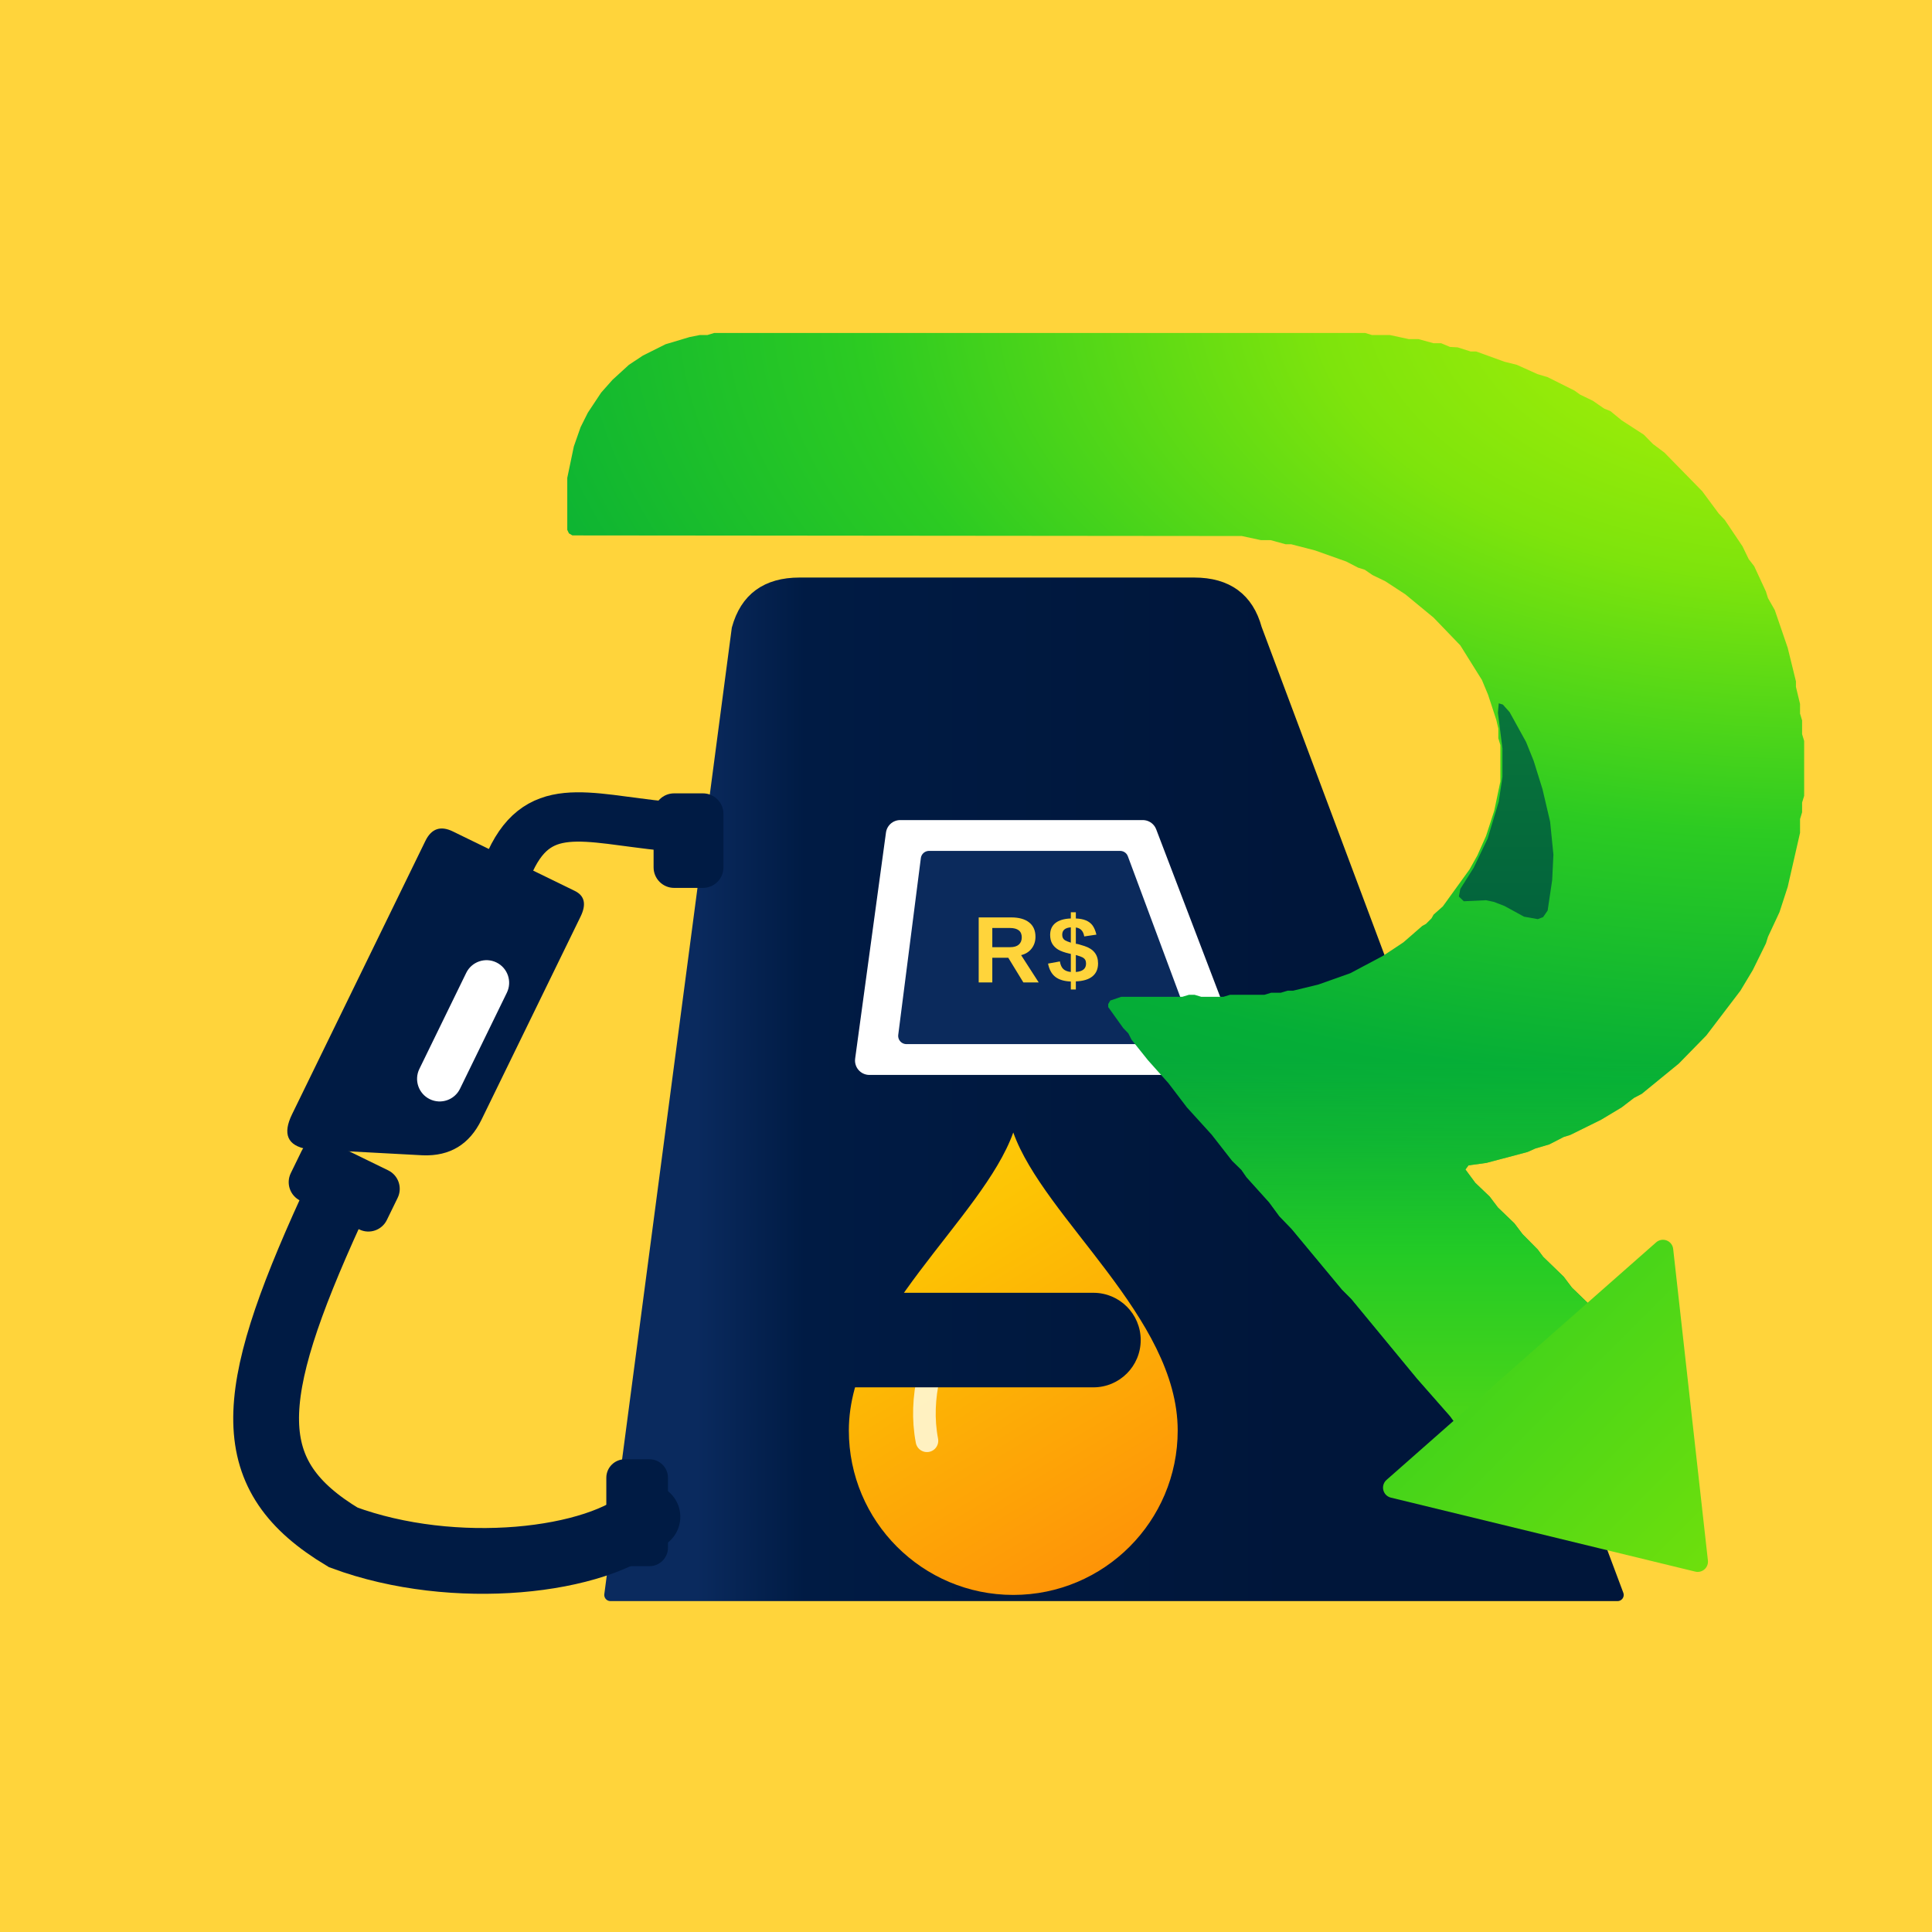
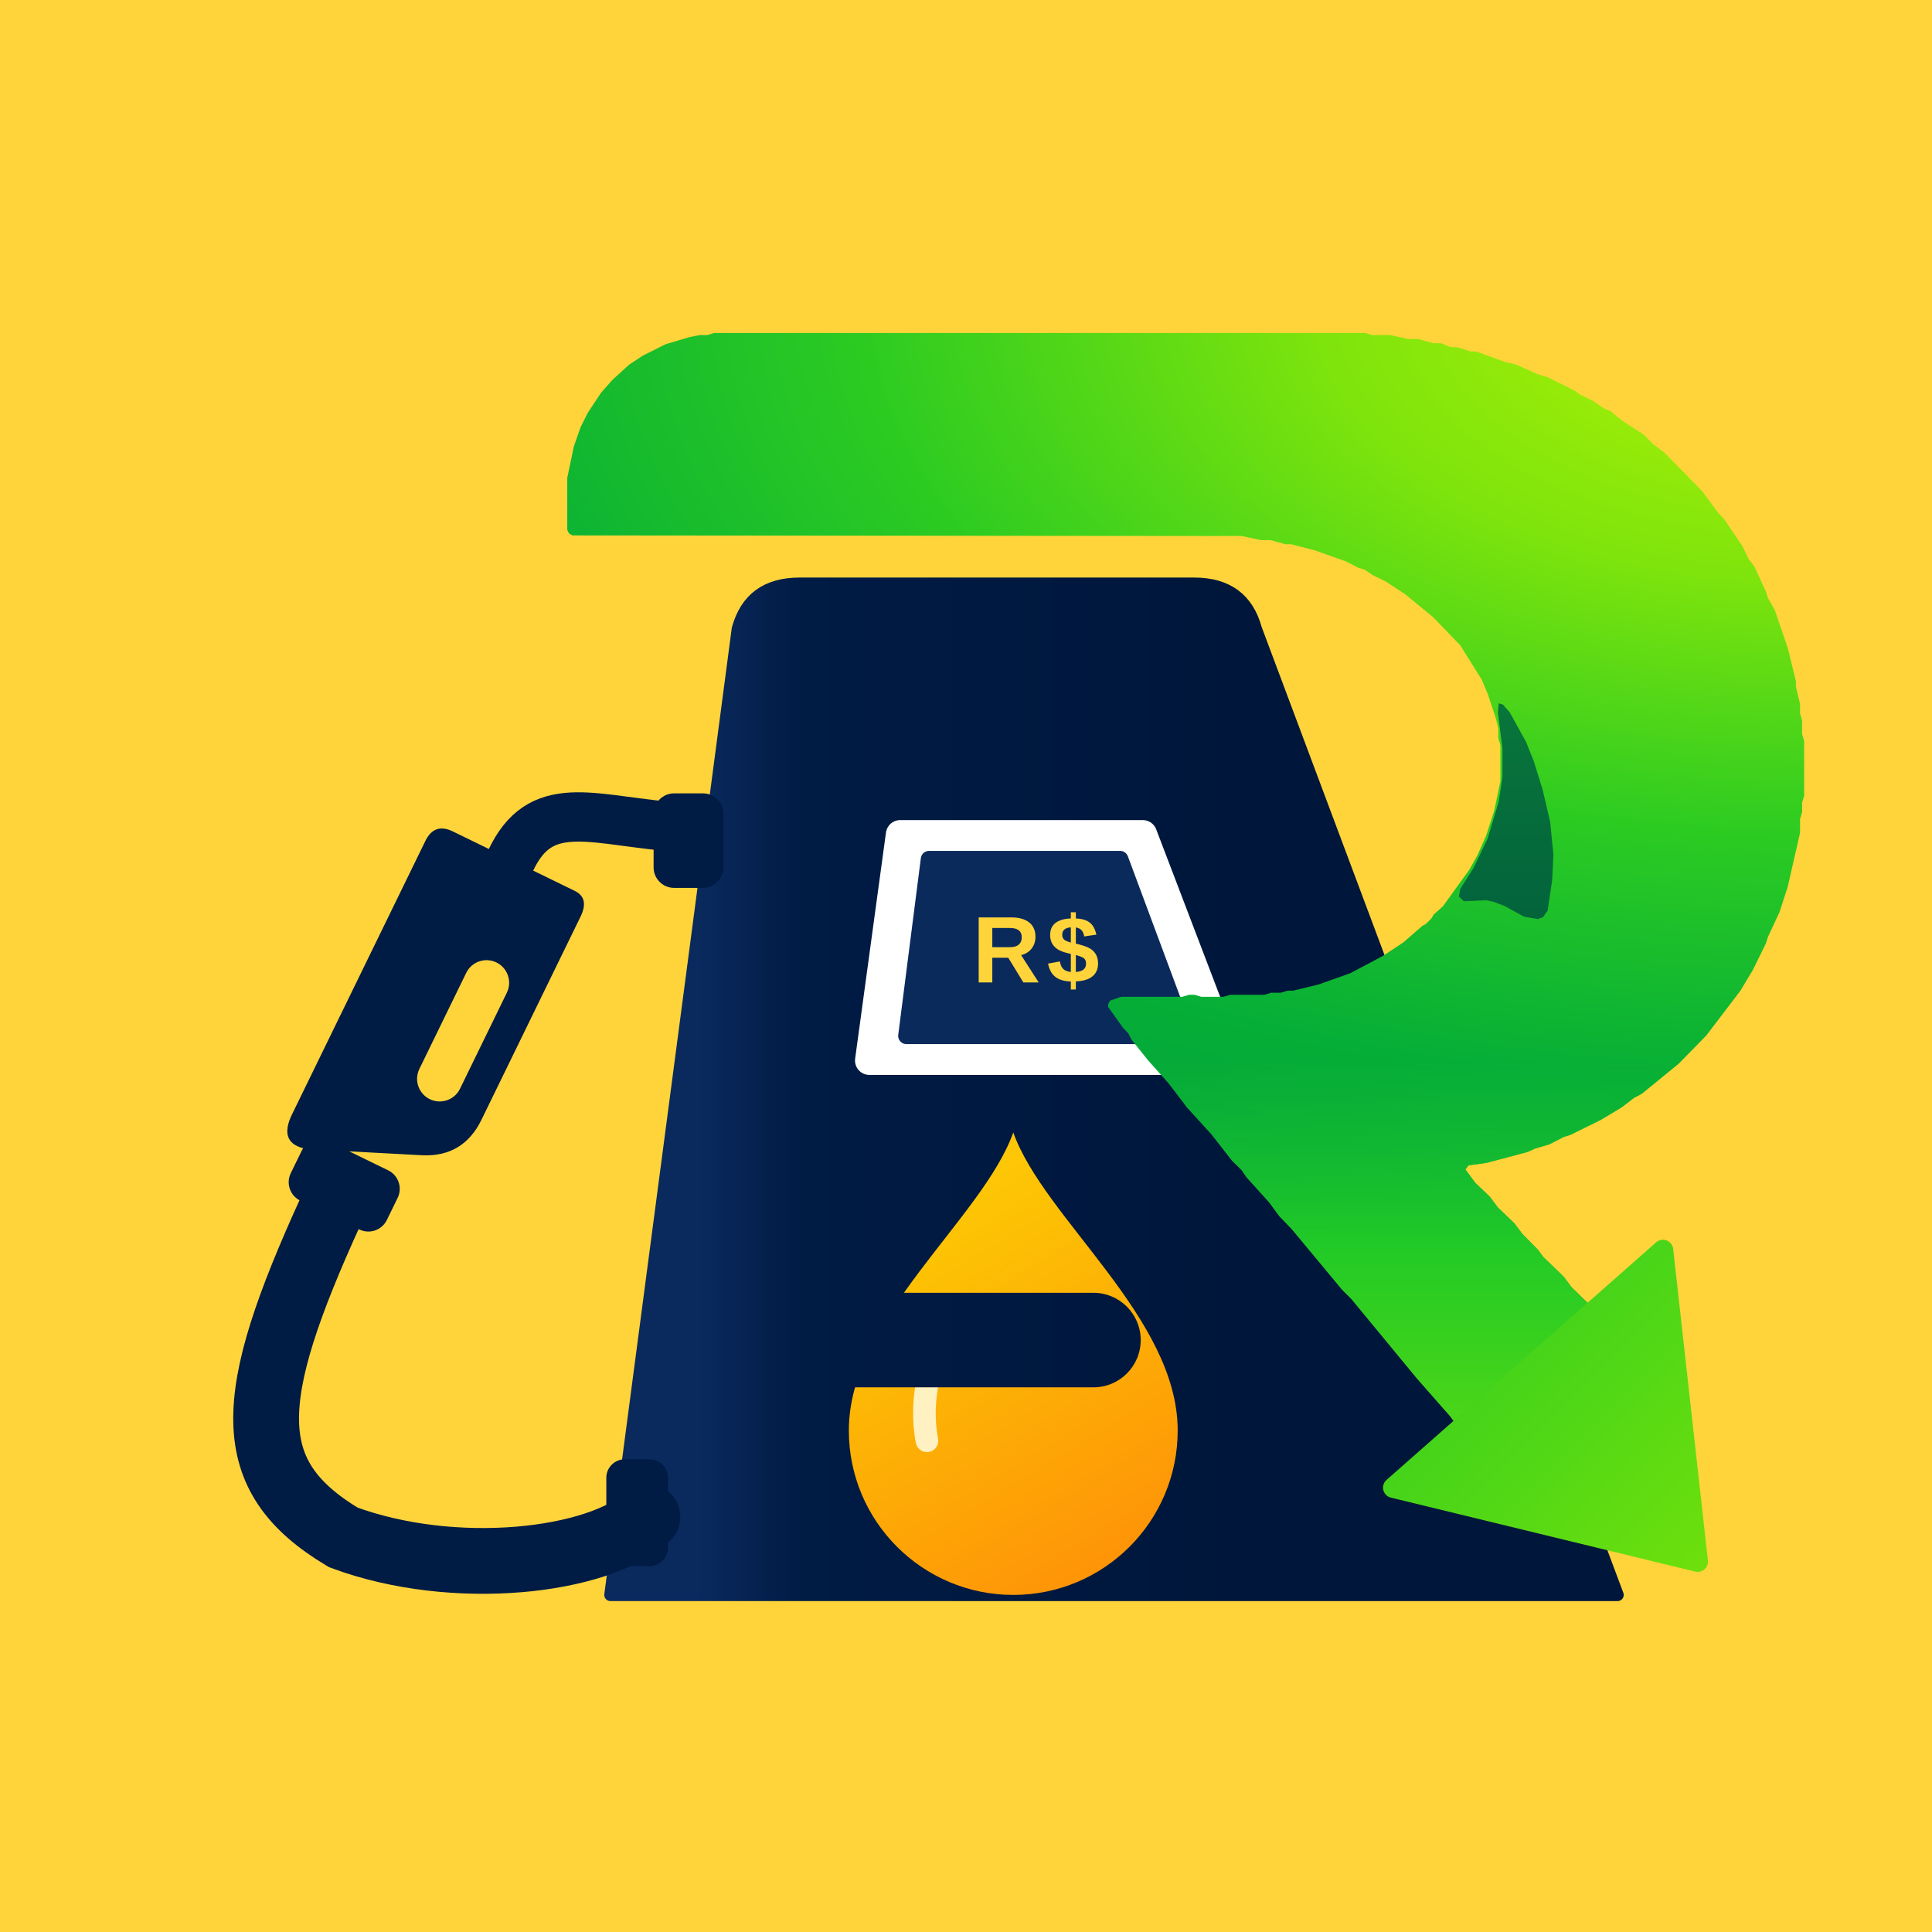
<svg xmlns="http://www.w3.org/2000/svg" viewBox="113 24 940 940">
  <defs>
    <linearGradient id="gGota" x1="500" y1="520" x2="690" y2="780" gradientUnits="userSpaceOnUse">
      <stop offset="0" stop-color="#FFE11A" />
      <stop offset=".45" stop-color="#FDC304" />
      <stop offset="1" stop-color="#FE8A08" />
    </linearGradient>
    <radialGradient id="gR" cx="1000" cy="170" r="620" gradientUnits="userSpaceOnUse" gradientTransform="translate(1000 170) scale(1.8 1) translate(-1000 -170)">
      <stop offset="0" stop-color="#B8F404" />
      <stop offset=".22" stop-color="#7EE40C" />
      <stop offset=".42" stop-color="#2CCB22" />
      <stop offset=".62" stop-color="#05AE37" />
      <stop offset="1" stop-color="#028C46" />
    </radialGradient>
    <linearGradient id="gPerna" x1="0" y1="540" x2="0" y2="800" gradientUnits="userSpaceOnUse">
      <stop offset="0" stop-color="#1DC92B" stop-opacity="0" />
      <stop offset=".35" stop-color="#22CA26" />
      <stop offset="1" stop-color="#74E10A" />
    </linearGradient>
    <linearGradient id="gSombra" x1="0" y1="340" x2="0" y2="480" gradientUnits="userSpaceOnUse">
      <stop offset="0" stop-color="#0A7A3A" />
      <stop offset="1" stop-color="#02623C" />
    </linearGradient>
    <linearGradient id="gTela" x1="0" y1="352" x2="0" y2="462" gradientUnits="userSpaceOnUse">
      <stop offset="0" stop-color="#FFFFFF" />
      <stop offset="1" stop-color="#E4ECF5" />
    </linearGradient>
    <linearGradient id="gCorpo" x1="452" y1="0" x2="744" y2="0" gradientUnits="userSpaceOnUse">
      <stop offset="0" stop-color="#0A2A5E" />
      <stop offset=".18" stop-color="#001B44" />
      <stop offset="1" stop-color="#00163A" />
    </linearGradient>
    <clipPath id="cR">
      <path d="M411.0 208.8 L405.5 215.0 L399.0 224.8 L395.5 231.8 L392.2 241.2 L389.0 256.5 L389.0 281.8 L389.8 283.5 L391.5 284.5 L717.2 284.8 L726.5 286.8 L731.2 286.8 L738.5 288.8 L741.2 288.8 L752.8 291.8 L768.0 297.2 L773.8 300.2 L777.0 301.2 L780.8 303.8 L787.0 306.8 L796.8 313.2 L810.5 324.5 L823.5 338.0 L834.0 354.8 L837.0 362.0 L841.0 374.2 L842.0 378.5 L842.0 383.2 L843.0 386.5 L843.0 404.2 L840.0 418.5 L836.0 430.8 L831.8 440.2 L828.0 447.0 L815.0 465.0 L810.5 469.0 L809.5 470.8 L806.8 473.5 L805.0 474.5 L795.8 482.5 L786.0 489.0 L770.0 497.5 L754.5 503.0 L742.2 506.0 L739.5 506.0 L736.2 507.0 L731.5 507.0 L728.2 508.0 L711.5 508.0 L708.2 509.0 L697.5 509.0 L694.2 508.0 L691.5 508.0 L688.2 509.0 L658.5 509.0 L653.2 510.8 L652.2 512.5 L652.2 514.0 L659.5 524.2 L662.0 526.8 L663.5 529.8 L671.5 539.8 L681.5 551.0 L690.5 562.8 L702.5 576.0 L712.5 588.8 L717.0 593.2 L719.5 596.8 L730.5 609.0 L735.5 615.8 L741.5 622.0 L766.0 651.5 L770.5 656.0 L802.5 694.8 L818.5 713.0 L823.5 719.8 L829.5 726.0 L834.5 732.8 L849.5 750.0 L870.5 775.8 L875.5 781.0 L885.5 793.8 L891.2 800.0 L892.8 800.8 L1011.8 800.8 L1013.2 799.8 L1013.0 797.2 L1010.8 794.2 L1002.8 786.5 L998.8 781.2 L991.8 774.5 L987.8 769.2 L981.8 763.5 L977.8 758.2 L970.8 751.5 L966.8 746.2 L953.8 732.5 L951.2 729.0 L938.8 716.5 L926.8 702.2 L914.8 690.5 L910.8 685.2 L903.8 678.5 L899.8 673.2 L890.8 664.5 L886.8 659.2 L877.8 650.5 L873.8 645.2 L863.8 635.5 L861.2 632.0 L853.8 624.5 L849.8 619.2 L841.8 611.5 L837.8 606.2 L830.8 599.5 L826.0 593.0 L827.5 591.0 L836.2 589.8 L856.2 584.5 L860.0 582.8 L866.8 580.8 L873.8 577.2 L877.0 576.2 L892.0 568.8 L902.0 562.8 L908.0 558.2 L911.8 556.2 L929.8 541.5 L943.2 527.8 L959.8 506.0 L965.8 496.0 L972.2 483.0 L973.2 479.8 L978.8 467.8 L982.8 455.5 L988.8 429.2 L988.8 422.5 L989.8 419.2 L989.8 414.5 L990.8 411.2 L990.8 384.5 L989.8 381.2 L989.8 374.5 L988.8 371.2 L988.8 366.5 L986.8 358.2 L986.8 355.5 L982.8 339.2 L976.5 320.8 L973.2 315.0 L972.2 311.8 L966.5 299.5 L963.8 296.0 L960.8 289.8 L952.2 277.0 L949.2 273.8 L941.2 263.0 L922.8 244.2 L917.2 240.0 L912.8 235.5 L902.0 228.5 L896.5 224.0 L893.5 222.8 L888.0 219.0 L881.8 216.0 L879.0 214.0 L866.0 207.5 L861.0 206.0 L851.0 201.5 L845.0 200.0 L831.2 195.0 L828.5 195.0 L822.2 193.0 L818.5 192.8 L814.2 191.0 L810.5 191.0 L803.2 189.0 L798.5 189.0 L789.2 187.0 L780.5 187.0 L777.2 186.0 L460.5 186.0 L457.2 187.0 L453.5 187.0 L448.5 188.0 L436.8 191.5 L425.8 197.0 L419.0 201.5Z" fill-rule="evenodd" />
    </clipPath>
    <linearGradient id="gCorpoNeg" x1="452" y1="0" x2="744" y2="0" gradientUnits="userSpaceOnUse">
      <stop offset="0" stop-color="#FFFFFF" />
      <stop offset="1" stop-color="#DCE5F0" />
    </linearGradient>
    <linearGradient id="gSeta" x1="760" y1="600" x2="960" y2="800" gradientUnits="userSpaceOnUse">
      <stop offset="0" stop-color="#22CA26" />
      <stop offset="1" stop-color="#74E10A" />
    </linearGradient>
    <linearGradient id="gGotaA" x1="500" y1="470" x2="700" y2="800" gradientUnits="userSpaceOnUse">
      <stop offset="0" stop-color="#FFE11A" />
      <stop offset=".45" stop-color="#FDC304" />
      <stop offset="1" stop-color="#FE8A08" />
    </linearGradient>
  </defs>
  <rect x="-2000" y="-2000" width="6000" height="6000" fill="#FFD43B" />
  <mask id="mSeta" maskUnits="userSpaceOnUse" x="-2000" y="-2000" width="6000" height="6000">
    <rect x="-2000" y="-2000" width="6000" height="6000" fill="#fff" />
    <path d="M1153.9 423.0 L553.9 951.0 L949.9 1401.0 L1549.9 873.0 Z" fill="#000" />
  </mask>
  <path d="M410 800 L472 330 Q478 308 502 308 H694 Q718 308 724 330 L900 800 Z" fill="url(#gCorpo)" stroke="url(#gCorpo)" stroke-width="6" stroke-linejoin="round" />
  <rect x="431" y="410" width="34" height="46" rx="10" fill="#001B44" />
  <path d="M360 446 C 374 412, 397 422, 437 426" fill="none" stroke="#001B44" stroke-width="24" stroke-linecap="round" />
  <g transform="translate(355 448) rotate(116)" fill="#001B44">
    <path d="M-8 -38 Q-8 -46 2 -46 H112 Q132 -46 140 -28 L162 24 Q166 38 150 38 H2 Q-8 38 -8 28 Z" />
    <rect x="154" y="-26" width="32" height="52" rx="10" />
-     <rect x="40" y="-30" width="74" height="22" rx="11" fill="#FFFFFF" />
+     <rect x="40" y="-30" width="74" height="22" rx="11" fill="#FFD43B" />
  </g>
  <path d="M274 613 C 232 705, 230 742, 280 772 C 334 792, 404 784, 428 762" fill="none" stroke="#001B44" stroke-width="32" stroke-linecap="round" />
  <rect x="408" y="734" width="30" height="52" rx="9" fill="#001B44" />
  <path d="M551 430 L669 430 L711 540 L536 540 Z" fill="#FFFFFF" stroke="#FFFFFF" stroke-width="14" stroke-linejoin="round" />
  <path d="M565 442 L658 442 L690 528 L554 528 Z" fill="#0B2A5C" stroke="#0B2A5C" stroke-width="8" stroke-linejoin="round" />
  <text x="617" y="502" text-anchor="middle" font-family="Arial Black, Arial, sans-serif" font-weight="900" font-size="46" letter-spacing="3" fill="#FFD43B">R$</text>
  <g mask="url(#mSeta)">
    <g>
      <path d="M411.0 208.8 L405.5 215.0 L399.0 224.8 L395.5 231.8 L392.2 241.2 L389.0 256.5 L389.0 281.8 L389.8 283.5 L391.5 284.5 L717.2 284.8 L726.5 286.8 L731.2 286.8 L738.5 288.8 L741.2 288.8 L752.8 291.8 L768.0 297.2 L773.8 300.2 L777.0 301.2 L780.8 303.8 L787.0 306.8 L796.8 313.2 L810.5 324.5 L823.5 338.0 L834.0 354.8 L837.0 362.0 L841.0 374.2 L842.0 378.5 L842.0 383.2 L843.0 386.5 L843.0 404.2 L840.0 418.5 L836.0 430.8 L831.8 440.2 L828.0 447.0 L815.0 465.0 L810.5 469.0 L809.5 470.8 L806.8 473.5 L805.0 474.5 L795.8 482.5 L786.0 489.0 L770.0 497.5 L754.5 503.0 L742.2 506.0 L739.5 506.0 L736.2 507.0 L731.5 507.0 L728.2 508.0 L711.5 508.0 L708.2 509.0 L697.5 509.0 L694.2 508.0 L691.5 508.0 L688.2 509.0 L658.5 509.0 L653.2 510.8 L652.2 512.5 L652.2 514.0 L659.5 524.2 L662.0 526.8 L663.5 529.8 L671.5 539.8 L681.5 551.0 L690.5 562.8 L702.5 576.0 L712.5 588.8 L717.0 593.2 L719.5 596.8 L730.5 609.0 L735.5 615.8 L741.5 622.0 L766.0 651.5 L770.5 656.0 L802.5 694.8 L818.5 713.0 L823.5 719.8 L829.5 726.0 L834.5 732.8 L849.5 750.0 L870.5 775.8 L875.5 781.0 L885.5 793.8 L891.2 800.0 L892.8 800.8 L1011.8 800.8 L1013.2 799.8 L1013.0 797.2 L1010.8 794.2 L1002.8 786.5 L998.8 781.2 L991.8 774.5 L987.8 769.2 L981.8 763.5 L977.8 758.2 L970.8 751.5 L966.8 746.2 L953.8 732.5 L951.2 729.0 L938.8 716.5 L926.8 702.2 L914.8 690.5 L910.8 685.2 L903.8 678.5 L899.8 673.2 L890.8 664.5 L886.8 659.2 L877.8 650.5 L873.8 645.2 L863.8 635.5 L861.2 632.0 L853.8 624.5 L849.8 619.2 L841.8 611.5 L837.8 606.2 L830.8 599.5 L826.0 593.0 L827.5 591.0 L836.2 589.8 L856.2 584.5 L860.0 582.8 L866.8 580.8 L873.8 577.2 L877.0 576.2 L892.0 568.8 L902.0 562.8 L908.0 558.2 L911.8 556.2 L929.8 541.5 L943.2 527.8 L959.8 506.0 L965.8 496.0 L972.2 483.0 L973.2 479.8 L978.8 467.8 L982.8 455.5 L988.8 429.2 L988.8 422.5 L989.8 419.2 L989.8 414.5 L990.8 411.2 L990.8 384.5 L989.8 381.2 L989.8 374.5 L988.8 371.2 L988.8 366.5 L986.8 358.2 L986.8 355.5 L982.8 339.2 L976.5 320.8 L973.2 315.0 L972.2 311.8 L966.5 299.5 L963.8 296.0 L960.8 289.8 L952.2 277.0 L949.2 273.8 L941.2 263.0 L922.8 244.2 L917.2 240.0 L912.8 235.5 L902.0 228.5 L896.5 224.0 L893.5 222.8 L888.0 219.0 L881.8 216.0 L879.0 214.0 L866.0 207.5 L861.0 206.0 L851.0 201.5 L845.0 200.0 L831.2 195.0 L828.5 195.0 L822.2 193.0 L818.5 192.8 L814.2 191.0 L810.5 191.0 L803.2 189.0 L798.5 189.0 L789.2 187.0 L780.5 187.0 L777.2 186.0 L460.5 186.0 L457.2 187.0 L453.5 187.0 L448.5 188.0 L436.8 191.5 L425.8 197.0 L419.0 201.5Z" fill="url(#gR)" fill-rule="evenodd" />
      <rect x="640" y="530" width="420" height="290" fill="url(#gPerna)" clip-path="url(#cR)" />
      <path d="M842.2 366.2 L841.8 370.8 L844.0 388.2 L844.0 402.0 L842.2 414.0 L836.8 432.0 L830.0 446.2 L823.5 456.5 L822.8 460.2 L825.2 462.5 L836.0 462.0 L839.8 462.8 L845.0 464.8 L854.5 470.0 L861.2 471.2 L863.8 470.2 L866.0 467.0 L868.2 452.2 L868.8 439.8 L867.2 423.8 L863.5 408.0 L859.2 394.2 L855.5 385.0 L847.5 370.5 L844.2 366.8Z" fill="url(#gSombra)" />
    </g>
  </g>
  <path d="M922.1 632.2 L939.0 783.8 L790.9 747.8 Z" fill="url(#gSeta)" stroke="url(#gSeta)" stroke-width="10" stroke-linejoin="round" />
  <path d="M606 575 C621 617 686 665 686 720 A80 80 0 0 1 526 720 C526 665 591 617 606 575 Z" fill="url(#gGotaA)" />
  <path d="M577 662 C566 683 560 704 564 725" fill="none" stroke="#FFF8D6" stroke-width="11" stroke-linecap="round" opacity=".9" />
  <rect x="440" y="653" width="228" height="46" rx="23" fill="url(#gCorpo)" />
</svg>
